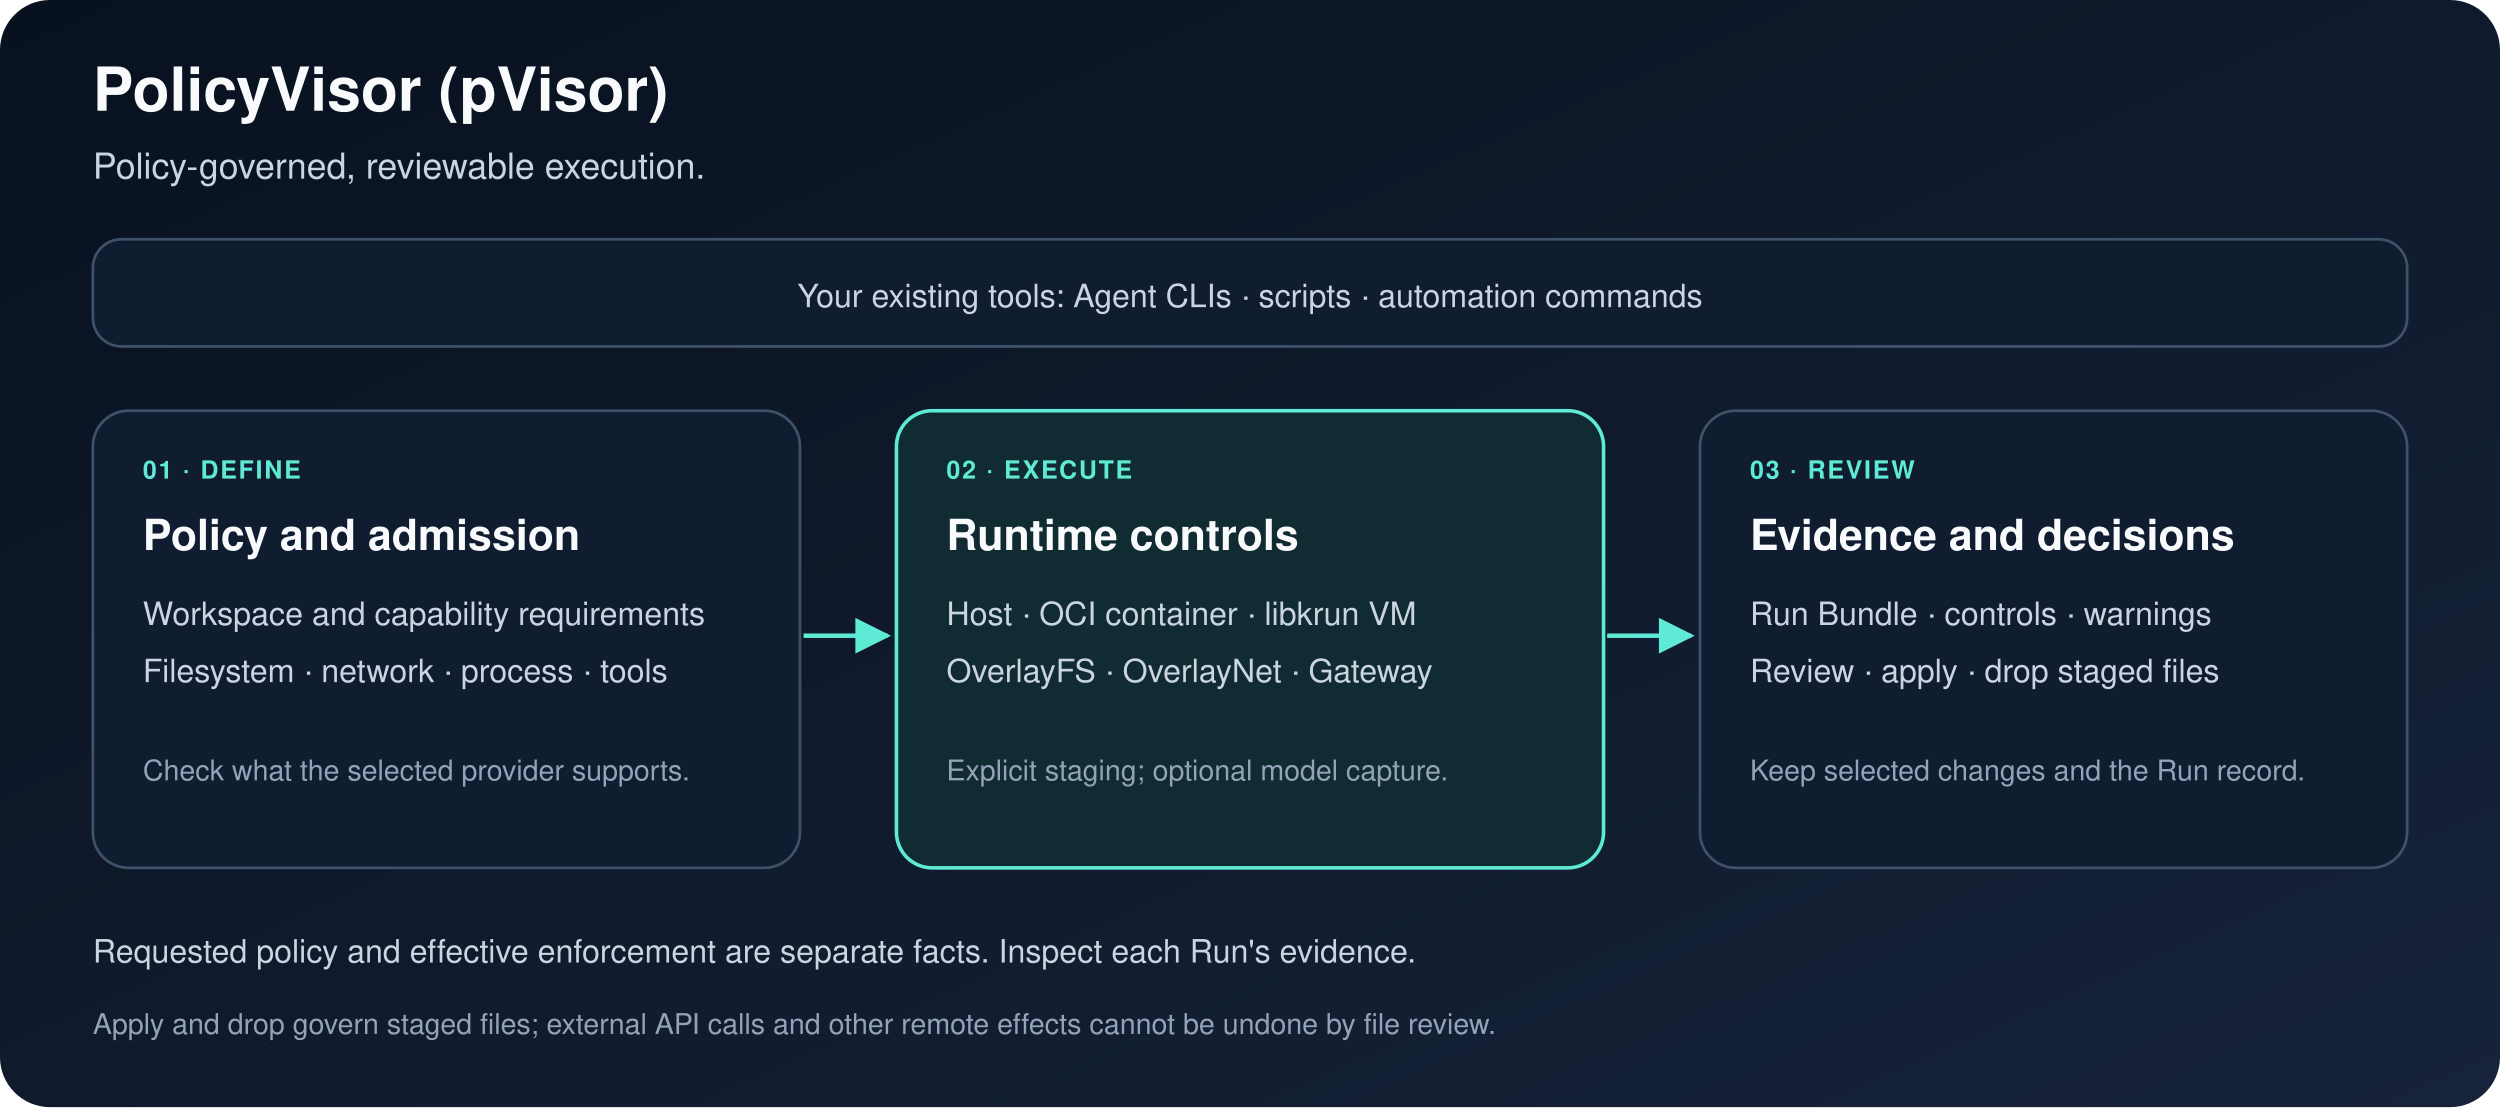
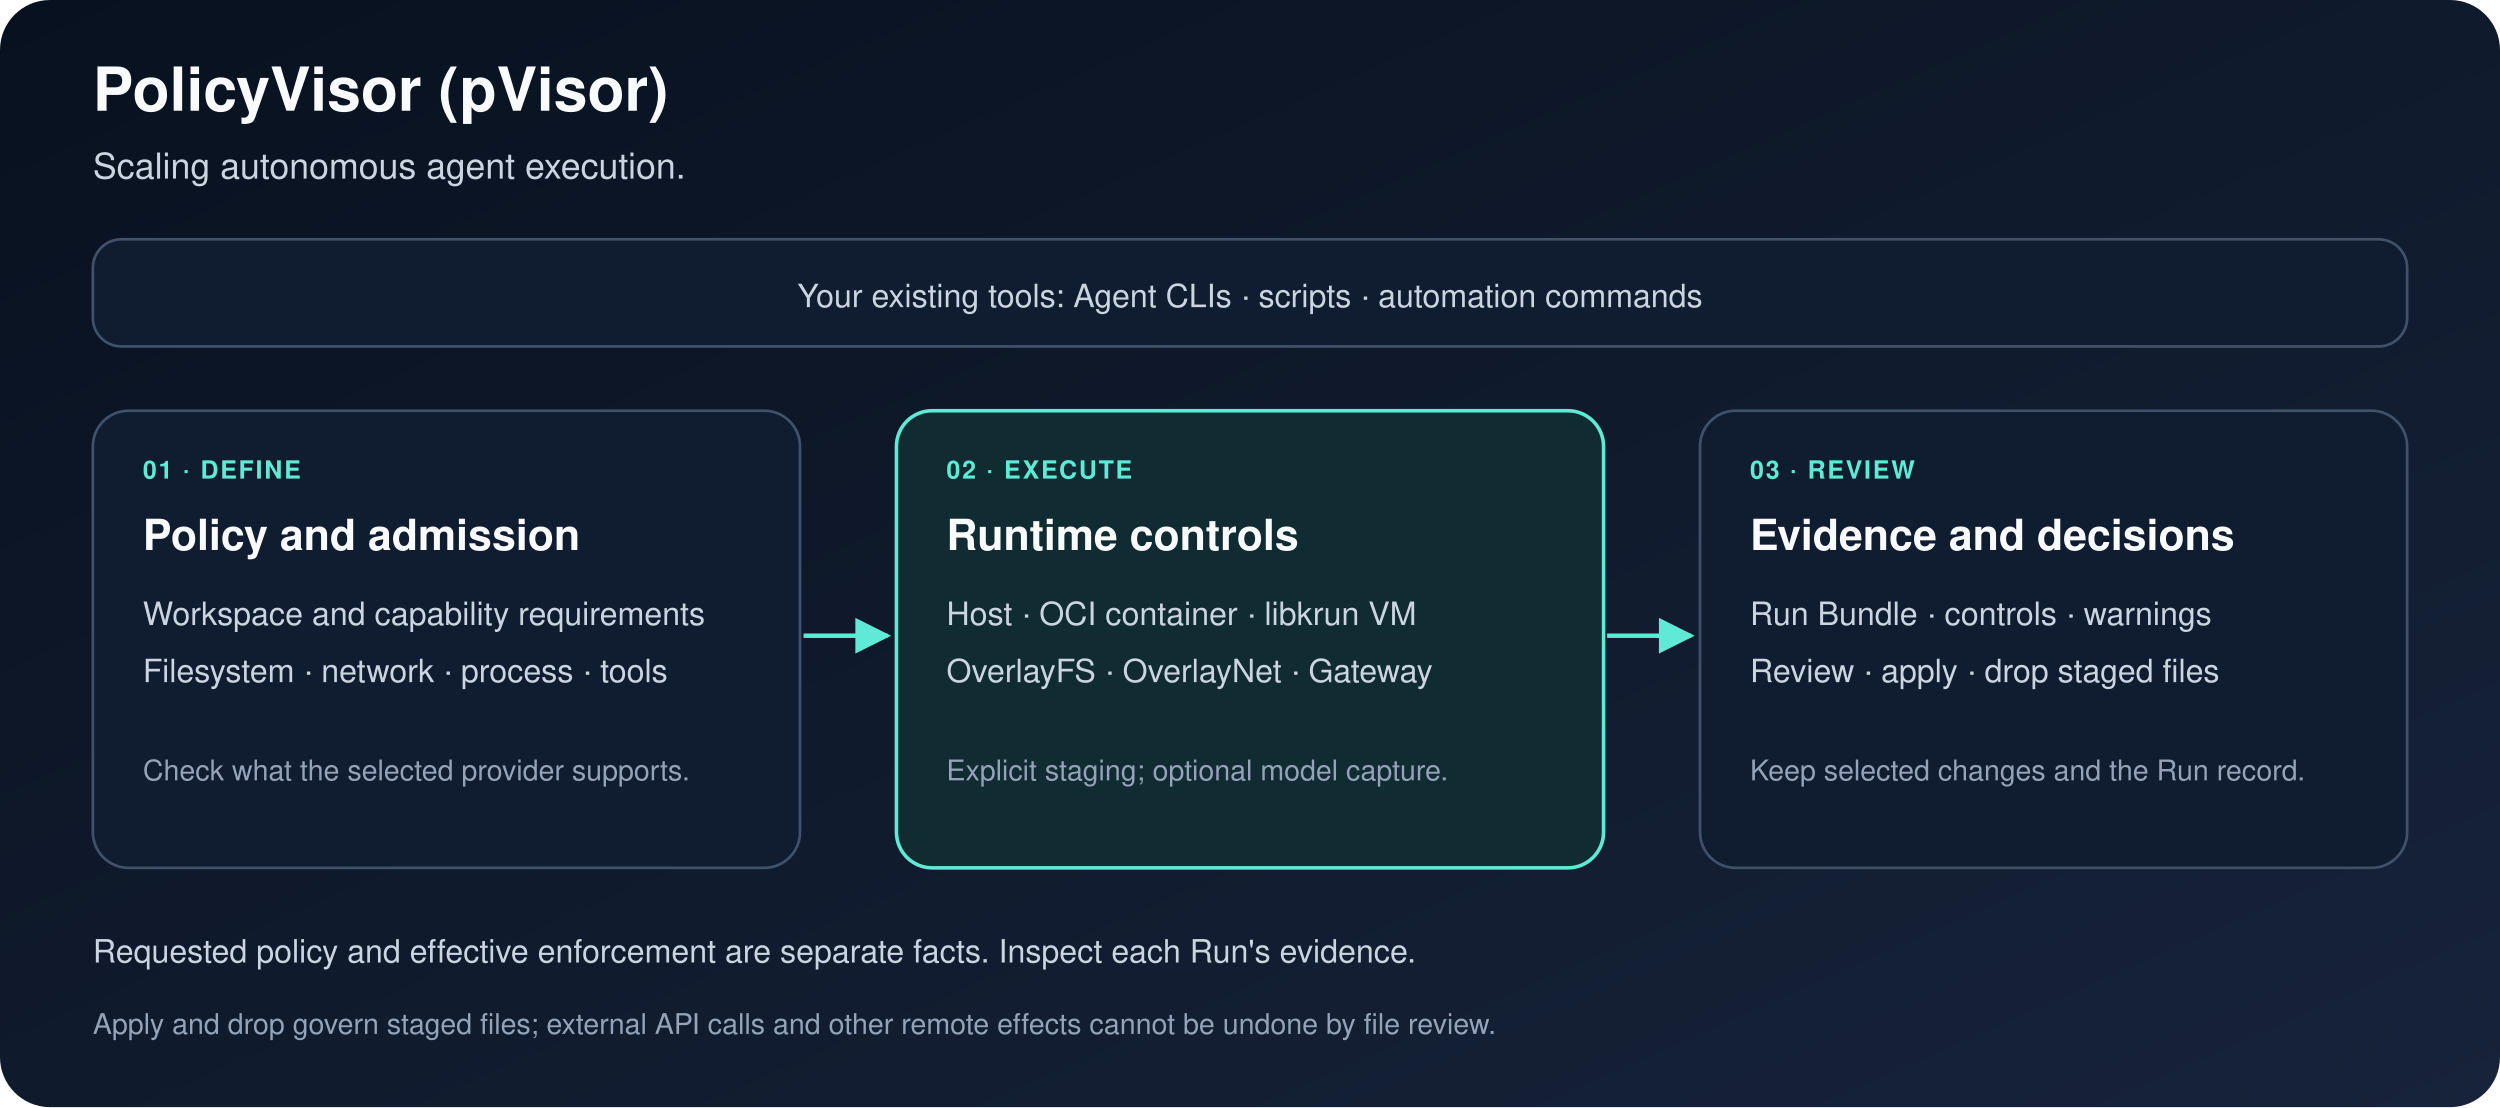
<svg xmlns="http://www.w3.org/2000/svg" width="1400" height="620" viewBox="0 0 1400 620" role="img" aria-labelledby="title desc">
  <defs>
    <linearGradient id="bg" x1="0" y1="0" x2="1" y2="1">
      <stop stop-color="#08111f" />
      <stop offset="1" stop-color="#17233a" />
    </linearGradient>
    <marker id="arrow" viewBox="0 0 10 10" refX="9" refY="5" markerWidth="8" markerHeight="8" orient="auto">
      <path d="M0 0L10 5L0 10z" fill="#5eead4" />
    </marker>
    <style>
      text { font-family: -apple-system, BlinkMacSystemFont, "Segoe UI", Helvetica, Arial, sans-serif; }
      .title { font-size: 34px; font-weight: 700; fill: #f8fafc; }
      .subtitle { font-size: 20px; fill: #cbd5e1; }
      .label { font-size: 24px; font-weight: 700; fill: #f8fafc; }
      .body { font-size: 18px; fill: #cbd5e1; }
      .small { font-size: 16px; fill: #94a3b8; }
      .step { font-size: 14px; font-weight: 700; letter-spacing: 1px; fill: #5eead4; }
      .card { fill: #101d31; stroke: #40516a; stroke-width: 1.5; }
      .line { stroke: #5eead4; stroke-width: 2.5; marker-end: url(#arrow); }
    </style>
  </defs>
  <rect width="1400" height="620" rx="28" fill="url(#bg)" />
  <text x="52" y="62" class="title">PolicyVisor (pVisor)</text>
-   <text x="52" y="100" class="subtitle">Policy-governed, reviewable execution.</text>
+   <text x="52" y="100" class="subtitle">Scaling autonomous agent execution.</text>
  <rect x="52" y="134" width="1296" height="60" rx="16" class="card" />
  <text x="700" y="172" text-anchor="middle" class="body">Your existing tools: Agent CLIs · scripts · automation commands</text>
  <rect x="52" y="230" width="396" height="256" rx="20" class="card" />
  <text x="80" y="268" class="step">01 · DEFINE</text>
  <text x="80" y="308" class="label">Policy and admission</text>
  <text x="80" y="350" class="body">Workspace and capability requirements</text>
  <text x="80" y="382" class="body">Filesystem · network · process · tools</text>
  <text x="80" y="437" class="small">Check what the selected provider supports.</text>
  <line x1="450" y1="356" x2="497" y2="356" class="line" />
  <rect x="502" y="230" width="396" height="256" rx="20" fill="#102b31" stroke="#5eead4" stroke-width="2" />
  <text x="530" y="268" class="step">02 · EXECUTE</text>
  <text x="530" y="308" class="label">Runtime controls</text>
  <text x="530" y="350" class="body">Host · OCI container · libkrun VM</text>
  <text x="530" y="382" class="body">OverlayFS · OverlayNet · Gateway</text>
  <text x="530" y="437" class="small">Explicit staging; optional model capture.</text>
  <line x1="900" y1="356" x2="947" y2="356" class="line" />
  <rect x="952" y="230" width="396" height="256" rx="20" class="card" />
  <text x="980" y="268" class="step">03 · REVIEW</text>
  <text x="980" y="308" class="label">Evidence and decisions</text>
  <text x="980" y="350" class="body">Run Bundle · controls · warnings</text>
  <text x="980" y="382" class="body">Review · apply · drop staged files</text>
  <text x="980" y="437" class="small">Keep selected changes and the Run record.</text>
  <text x="52" y="539" class="body">Requested policy and effective enforcement are separate facts. Inspect each Run's evidence.</text>
  <text x="52" y="579" class="small">Apply and drop govern staged files; external API calls and other remote effects cannot be undone by file review.</text>
</svg>
